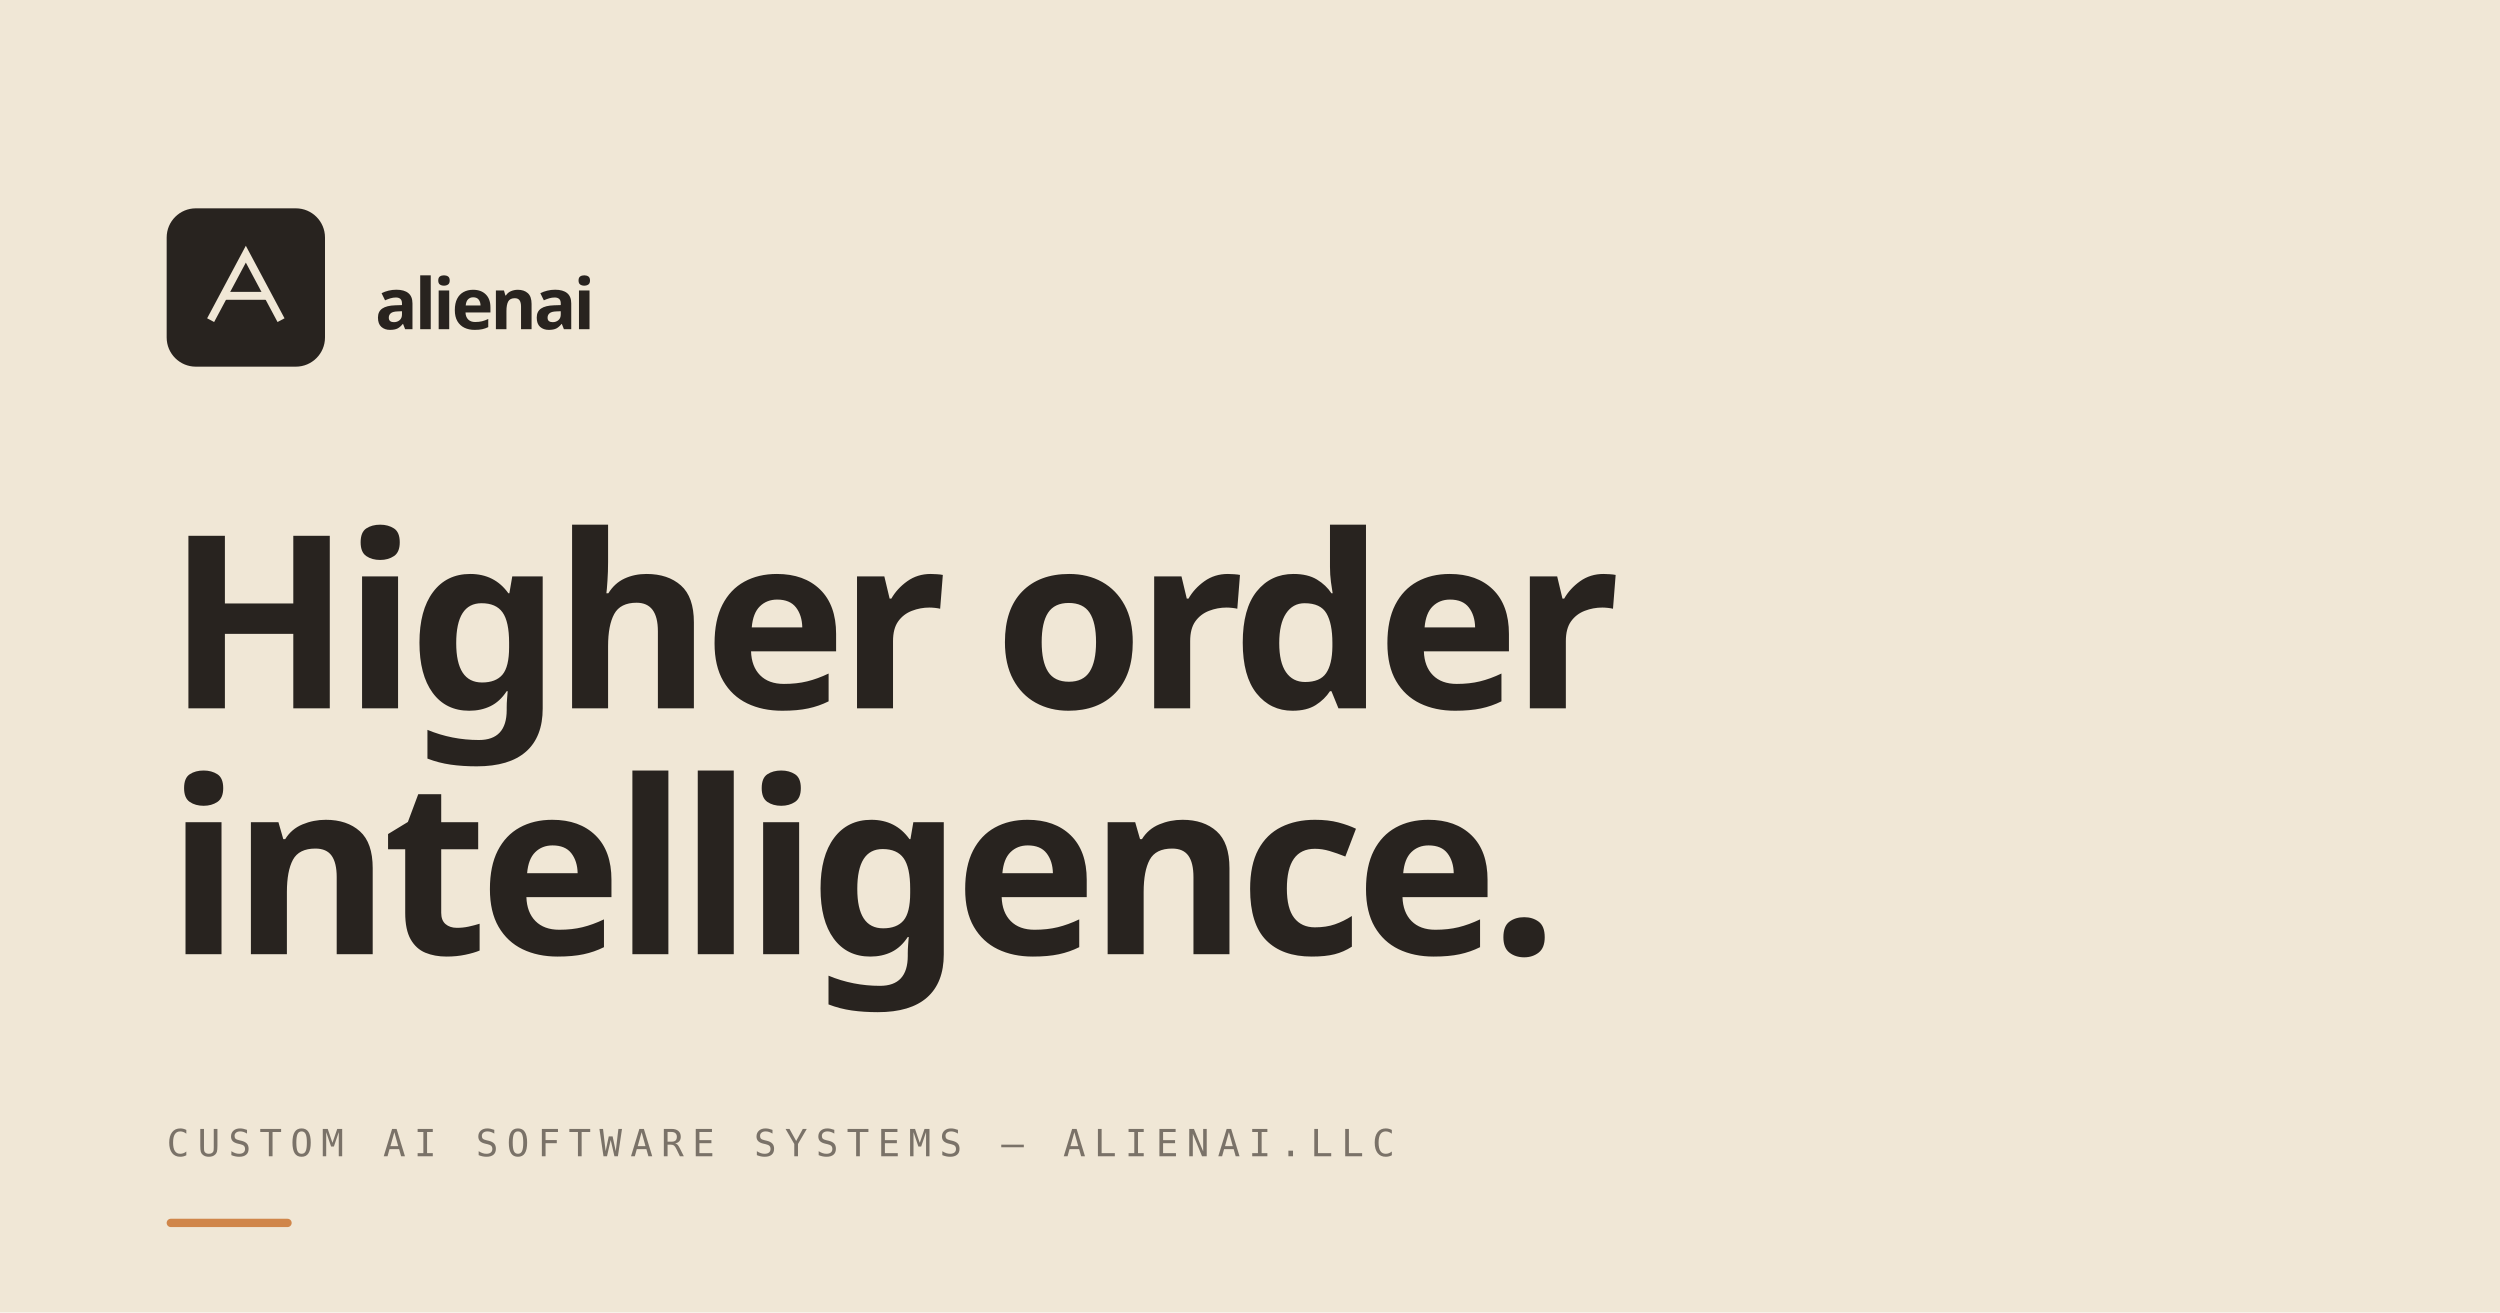
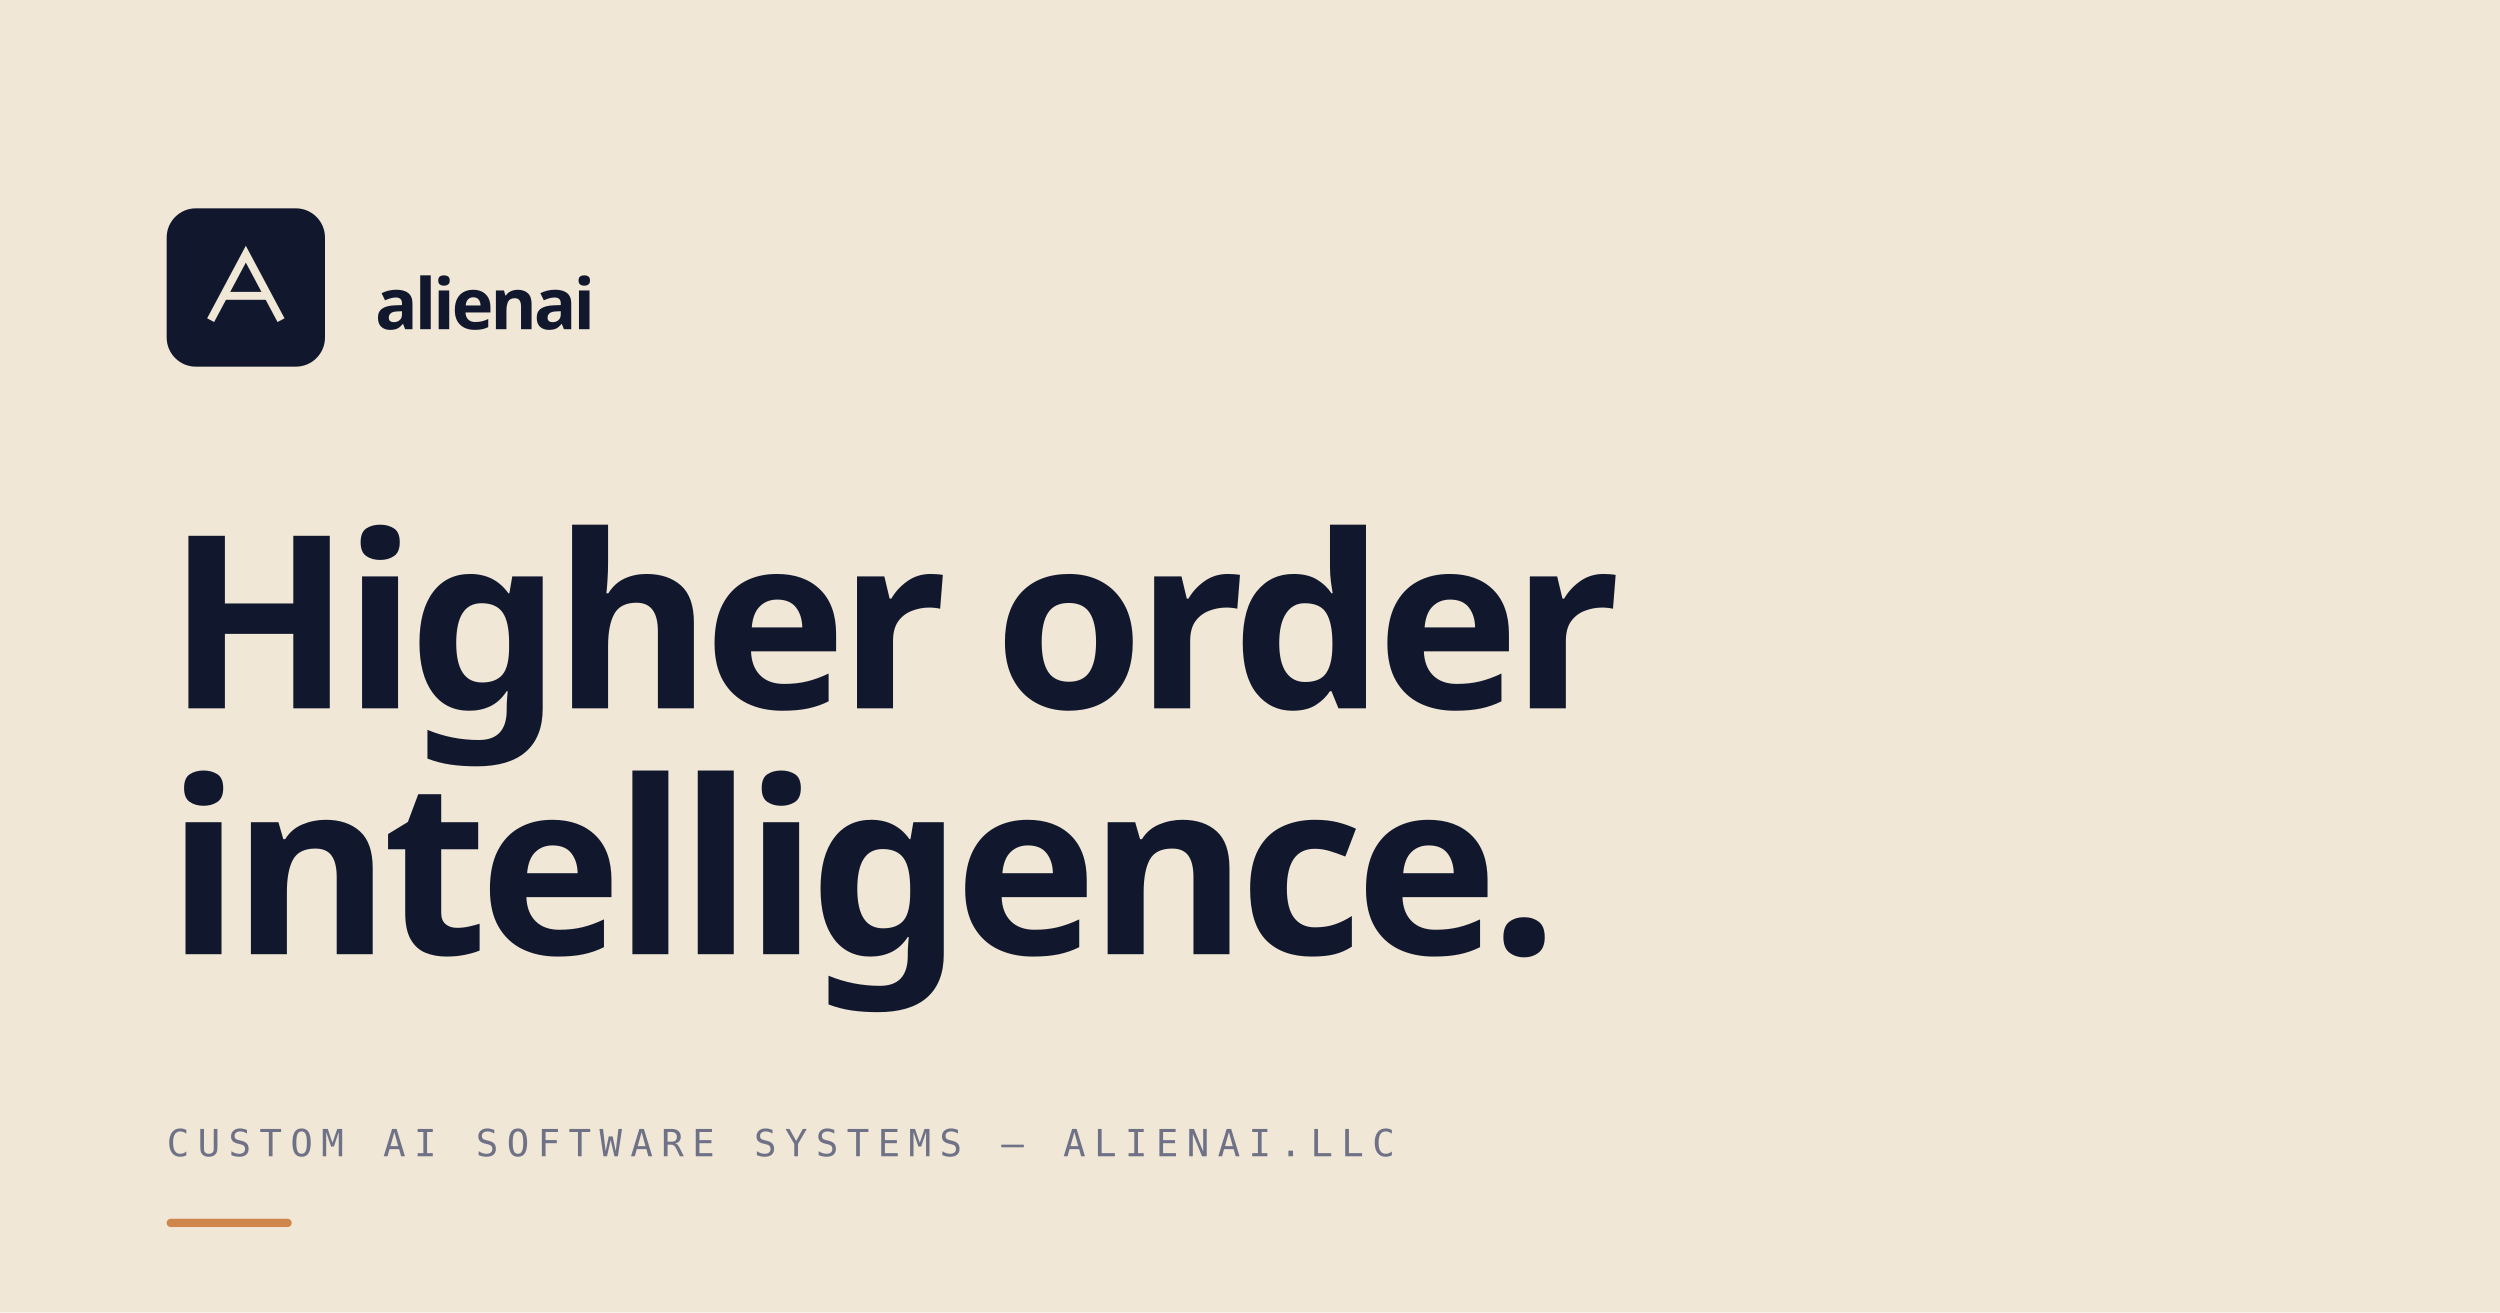
<svg xmlns="http://www.w3.org/2000/svg" viewBox="0 0 1200 630" width="1200" height="630">
  <rect width="1200" height="630" fill="#F0E7D6" />
  <g transform="translate(80 100)">
-     <rect width="76" height="76" rx="14" fill="#28231F" />
+     <rect width="76" height="76" rx="14" fill="#11182E" />
    <path d="M22 52 L38 22 L54 52" stroke="#F0E7D6" stroke-width="3.8" stroke-linecap="square" stroke-linejoin="miter" fill="none" />
    <line x1="29" y1="42" x2="47" y2="42" stroke="#F0E7D6" stroke-width="3.8" stroke-linecap="square" />
  </g>
-   <text x="180" y="158" font-family="ui-sans-serif, system-ui, sans-serif" font-size="34" font-weight="800" fill="#28231F" letter-spacing="-1.5">alienai</text>
-   <text x="80" y="340" font-family="ui-sans-serif, system-ui, sans-serif" font-size="116" font-weight="700" fill="#28231F" letter-spacing="-4">Higher order</text>
-   <text x="80" y="458" font-family="ui-sans-serif, system-ui, sans-serif" font-size="116" font-weight="700" fill="#28231F" letter-spacing="-4">intelligence.</text>
-   <text x="80" y="555" font-family="ui-monospace, 'JetBrains Mono', monospace" font-size="18" fill="#7A7268" letter-spacing="4">CUSTOM AI SOFTWARE SYSTEMS — ALIENAI.LLC</text>
+   <text x="180" y="158" font-family="ui-sans-serif, system-ui, sans-serif" font-size="34" font-weight="800" fill="#11182E" letter-spacing="-1.5">alienai</text>
+   <text x="80" y="340" font-family="ui-sans-serif, system-ui, sans-serif" font-size="116" font-weight="700" fill="#11182E" letter-spacing="-4">Higher order</text>
+   <text x="80" y="458" font-family="ui-sans-serif, system-ui, sans-serif" font-size="116" font-weight="700" fill="#11182E" letter-spacing="-4">intelligence.</text>
+   <text x="80" y="555" font-family="ui-monospace, 'JetBrains Mono', monospace" font-size="18" fill="#6F7287" letter-spacing="4">CUSTOM AI SOFTWARE SYSTEMS — ALIENAI.LLC</text>
  <rect x="80" y="585" width="60" height="4" rx="2" fill="#D0864A" />
</svg>
